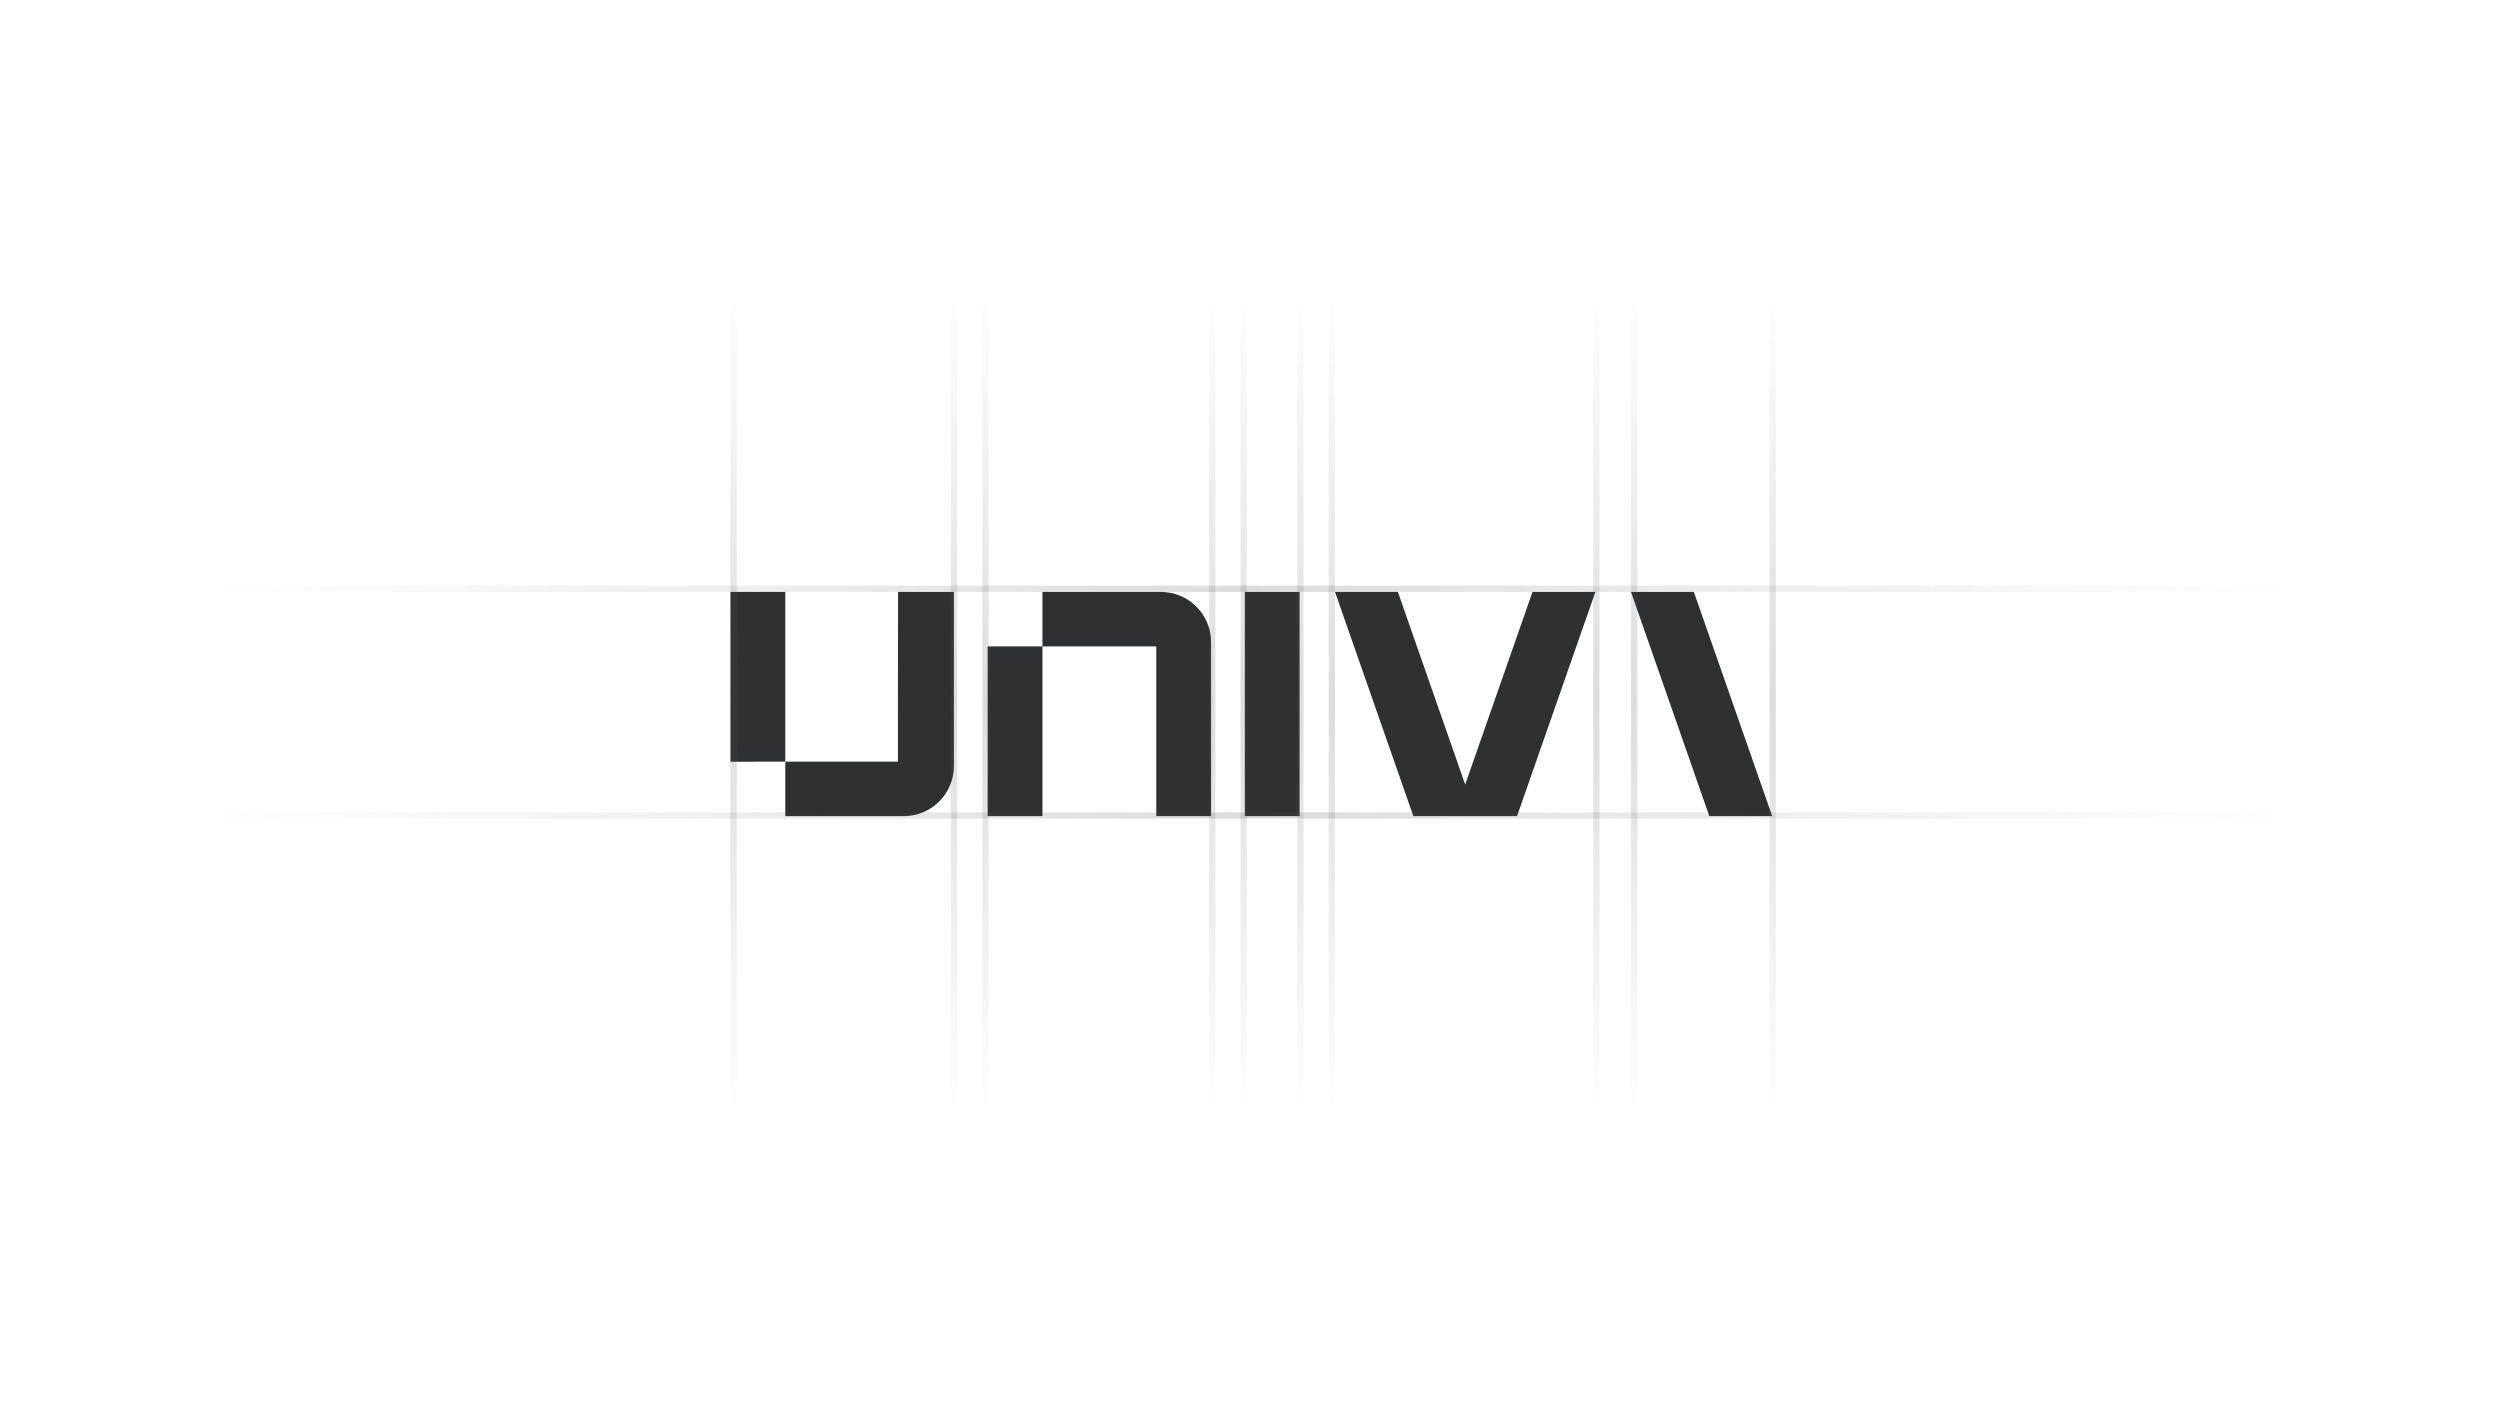
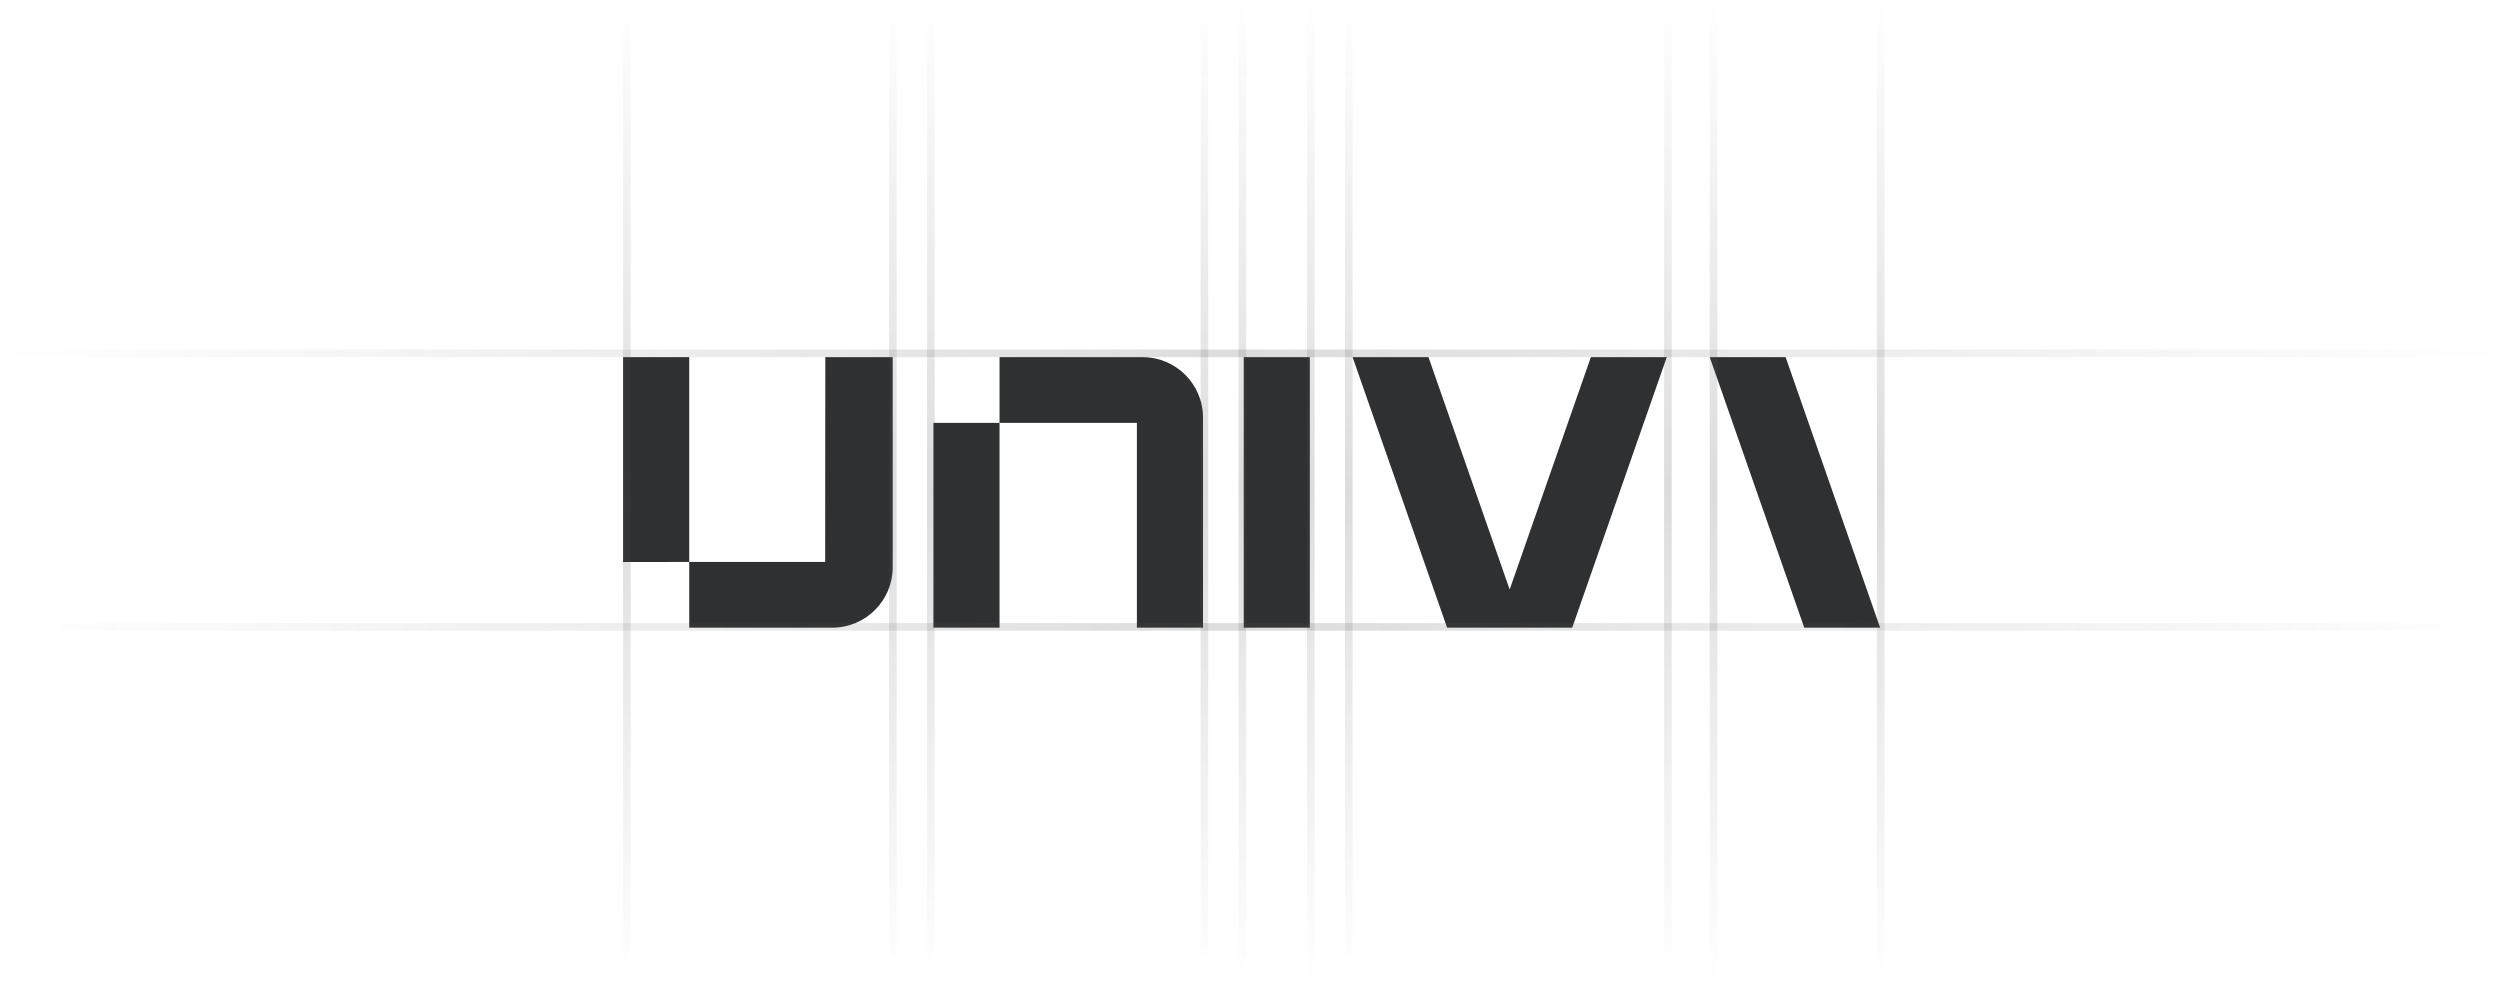
- <svg xmlns="http://www.w3.org/2000/svg" width="397" height="223" viewBox="4.0 4.0 397.0 223.0" fill="none" preserveAspectRatio="xMidYMid meet" role="img">
+ <svg xmlns="http://www.w3.org/2000/svg" width="329" height="129" viewBox="38.0 51.0 329.0 129.0" fill="none" preserveAspectRatio="xMidYMid meet" role="img">
  <defs>
    <linearGradient id="paint0_linear_0_1" x1="38" y1="98.5" x2="367" y2="98.5" gradientUnits="userSpaceOnUse">
      <stop stop-color="#515151" stop-opacity="0" />
      <stop offset="0.5" stop-color="#515151" />
      <stop offset="1" stop-color="#515151" stop-opacity="0" />
    </linearGradient>
    <linearGradient id="paint1_linear_0_1" x1="38" y1="134.5" x2="367" y2="134.5" gradientUnits="userSpaceOnUse">
      <stop stop-color="#515151" stop-opacity="0" />
      <stop offset="0.5" stop-color="#515151" />
      <stop offset="1" stop-color="#515151" stop-opacity="0" />
    </linearGradient>
    <linearGradient id="paint2_linear_0_1" x1="119.5" y1="51" x2="119.5" y2="180" gradientUnits="userSpaceOnUse">
      <stop stop-color="#515151" stop-opacity="0" />
      <stop offset="0.5" stop-color="#515151" />
      <stop offset="1" stop-color="#515151" stop-opacity="0" />
    </linearGradient>
    <linearGradient id="paint3_linear_0_1" x1="284.5" y1="51" x2="284.5" y2="180" gradientUnits="userSpaceOnUse">
      <stop stop-color="#515151" stop-opacity="0" />
      <stop offset="0.5" stop-color="#515151" />
      <stop offset="1" stop-color="#515151" stop-opacity="0" />
    </linearGradient>
    <linearGradient id="paint4_linear_0_1" x1="154.5" y1="51" x2="154.5" y2="180" gradientUnits="userSpaceOnUse">
      <stop stop-color="#515151" stop-opacity="0" />
      <stop offset="0.5" stop-color="#515151" />
      <stop offset="1" stop-color="#515151" stop-opacity="0" />
    </linearGradient>
    <linearGradient id="paint5_linear_0_1" x1="159.5" y1="51" x2="159.5" y2="180" gradientUnits="userSpaceOnUse">
      <stop stop-color="#515151" stop-opacity="0" />
      <stop offset="0.5" stop-color="#515151" />
      <stop offset="1" stop-color="#515151" stop-opacity="0" />
    </linearGradient>
    <linearGradient id="paint6_linear_0_1" x1="195.5" y1="51" x2="195.5" y2="180" gradientUnits="userSpaceOnUse">
      <stop stop-color="#515151" stop-opacity="0" />
      <stop offset="0.5" stop-color="#515151" />
      <stop offset="1" stop-color="#515151" stop-opacity="0" />
    </linearGradient>
    <linearGradient id="paint7_linear_0_1" x1="200.5" y1="51" x2="200.5" y2="180" gradientUnits="userSpaceOnUse">
      <stop stop-color="#515151" stop-opacity="0" />
      <stop offset="0.5" stop-color="#515151" />
      <stop offset="1" stop-color="#515151" stop-opacity="0" />
    </linearGradient>
    <linearGradient id="paint8_linear_0_1" x1="209.5" y1="51" x2="209.5" y2="180" gradientUnits="userSpaceOnUse">
      <stop stop-color="#515151" stop-opacity="0" />
      <stop offset="0.5" stop-color="#515151" />
      <stop offset="1" stop-color="#515151" stop-opacity="0" />
    </linearGradient>
    <linearGradient id="paint9_linear_0_1" x1="256.5" y1="51" x2="256.5" y2="180" gradientUnits="userSpaceOnUse">
      <stop stop-color="#515151" stop-opacity="0" />
      <stop offset="0.5" stop-color="#515151" />
      <stop offset="1" stop-color="#515151" stop-opacity="0" />
    </linearGradient>
    <linearGradient id="paint10_linear_0_1" x1="214.5" y1="51" x2="214.5" y2="180" gradientUnits="userSpaceOnUse">
      <stop stop-color="#515151" stop-opacity="0" />
      <stop offset="0.5" stop-color="#515151" />
      <stop offset="1" stop-color="#515151" stop-opacity="0" />
    </linearGradient>
    <linearGradient id="paint11_linear_0_1" x1="262.5" y1="51" x2="262.5" y2="180" gradientUnits="userSpaceOnUse">
      <stop stop-color="#515151" stop-opacity="0" />
      <stop offset="0.5" stop-color="#515151" />
      <stop offset="1" stop-color="#515151" stop-opacity="0" />
    </linearGradient>
  </defs>
  <g id="Group 1000003460">
    <g id="Group 1000003458">
      <path id="Vector" d="M201.674 98H210.377V133.602H201.674V98Z" fill="#2F3031" />
      <path id="Vector_2" d="M236.672 128.582L247.358 98H257.346L244.905 133.602H228.44L216 98H225.987L236.672 128.582Z" fill="#2F3031" />
      <path id="Vector_3" d="M128.703 98H120V124.964L128.703 124.951V133.602H147.523C151.918 133.602 155.481 130.039 155.481 125.644V98H146.611L146.589 124.951H128.703V98Z" fill="#2F3031" />
      <path id="Vector_4" d="M160.837 133.602V106.651H169.54V133.602H160.837ZM187.615 133.602L196.318 133.602V105.958C196.318 101.563 192.755 98 188.36 98H169.54V106.651H187.615V133.602Z" fill="#2F3031" />
      <path id="Vector_5" d="M263 98H272.987L285.426 133.602H275.44L263 98Z" fill="#2F3031" />
    </g>
    <line id="Line 5" opacity="0.2" x1="38" y1="97.5" x2="367" y2="97.5" stroke="url(#paint0_linear_0_1)" />
    <line id="Line 6" opacity="0.2" x1="38" y1="133.5" x2="367" y2="133.5" stroke="url(#paint1_linear_0_1)" />
    <line id="Line 7" opacity="0.2" x1="120.5" y1="51" x2="120.5" y2="180" stroke="url(#paint2_linear_0_1)" />
    <line id="Line 8" opacity="0.2" x1="285.5" y1="51" x2="285.5" y2="180" stroke="url(#paint3_linear_0_1)" />
    <line id="Line 9" opacity="0.2" x1="155.5" y1="51" x2="155.5" y2="180" stroke="url(#paint4_linear_0_1)" />
    <line id="Line 10" opacity="0.2" x1="160.5" y1="51" x2="160.5" y2="180" stroke="url(#paint5_linear_0_1)" />
    <line id="Line 11" opacity="0.2" x1="196.5" y1="51" x2="196.5" y2="180" stroke="url(#paint6_linear_0_1)" />
    <line id="Line 12" opacity="0.2" x1="201.5" y1="51" x2="201.5" y2="180" stroke="url(#paint7_linear_0_1)" />
    <line id="Line 13" opacity="0.2" x1="210.5" y1="51" x2="210.5" y2="180" stroke="url(#paint8_linear_0_1)" />
    <line id="Line 14" opacity="0.2" x1="257.5" y1="51" x2="257.5" y2="180" stroke="url(#paint9_linear_0_1)" />
    <line id="Line 15" opacity="0.2" x1="215.5" y1="51" x2="215.5" y2="180" stroke="url(#paint10_linear_0_1)" />
    <line id="Line 16" opacity="0.2" x1="263.5" y1="51" x2="263.5" y2="180" stroke="url(#paint11_linear_0_1)" />
  </g>
</svg>
